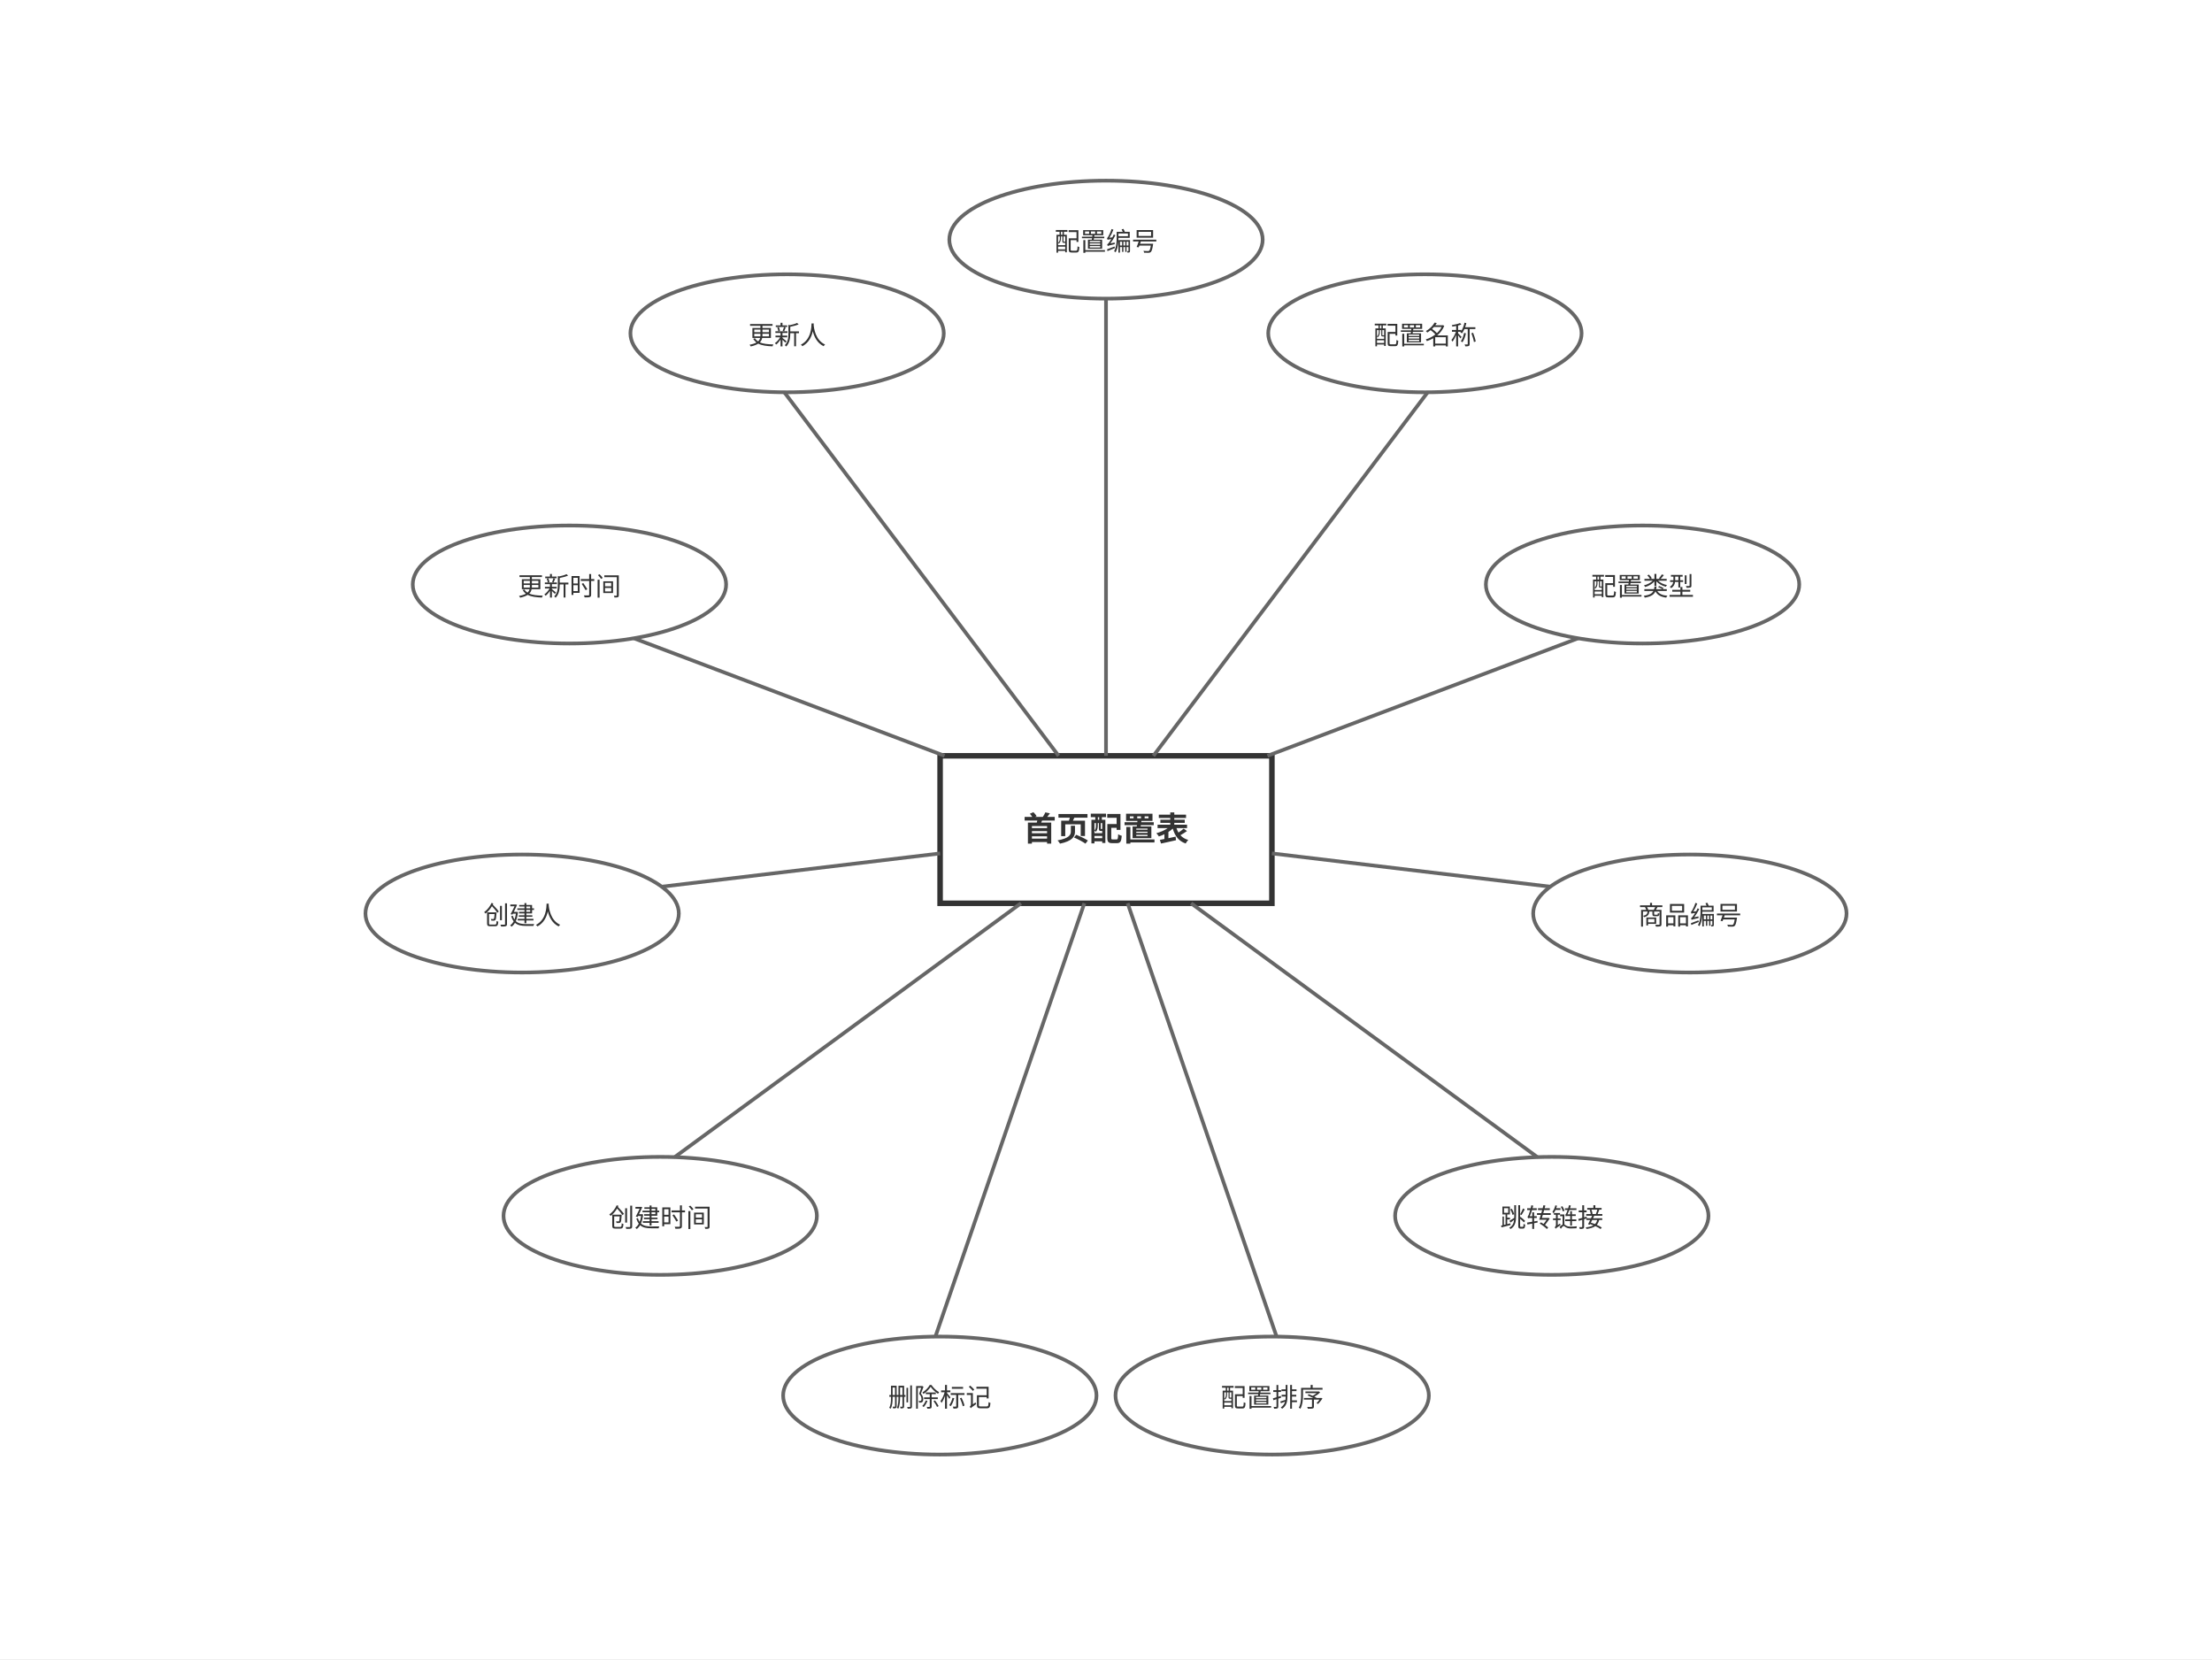
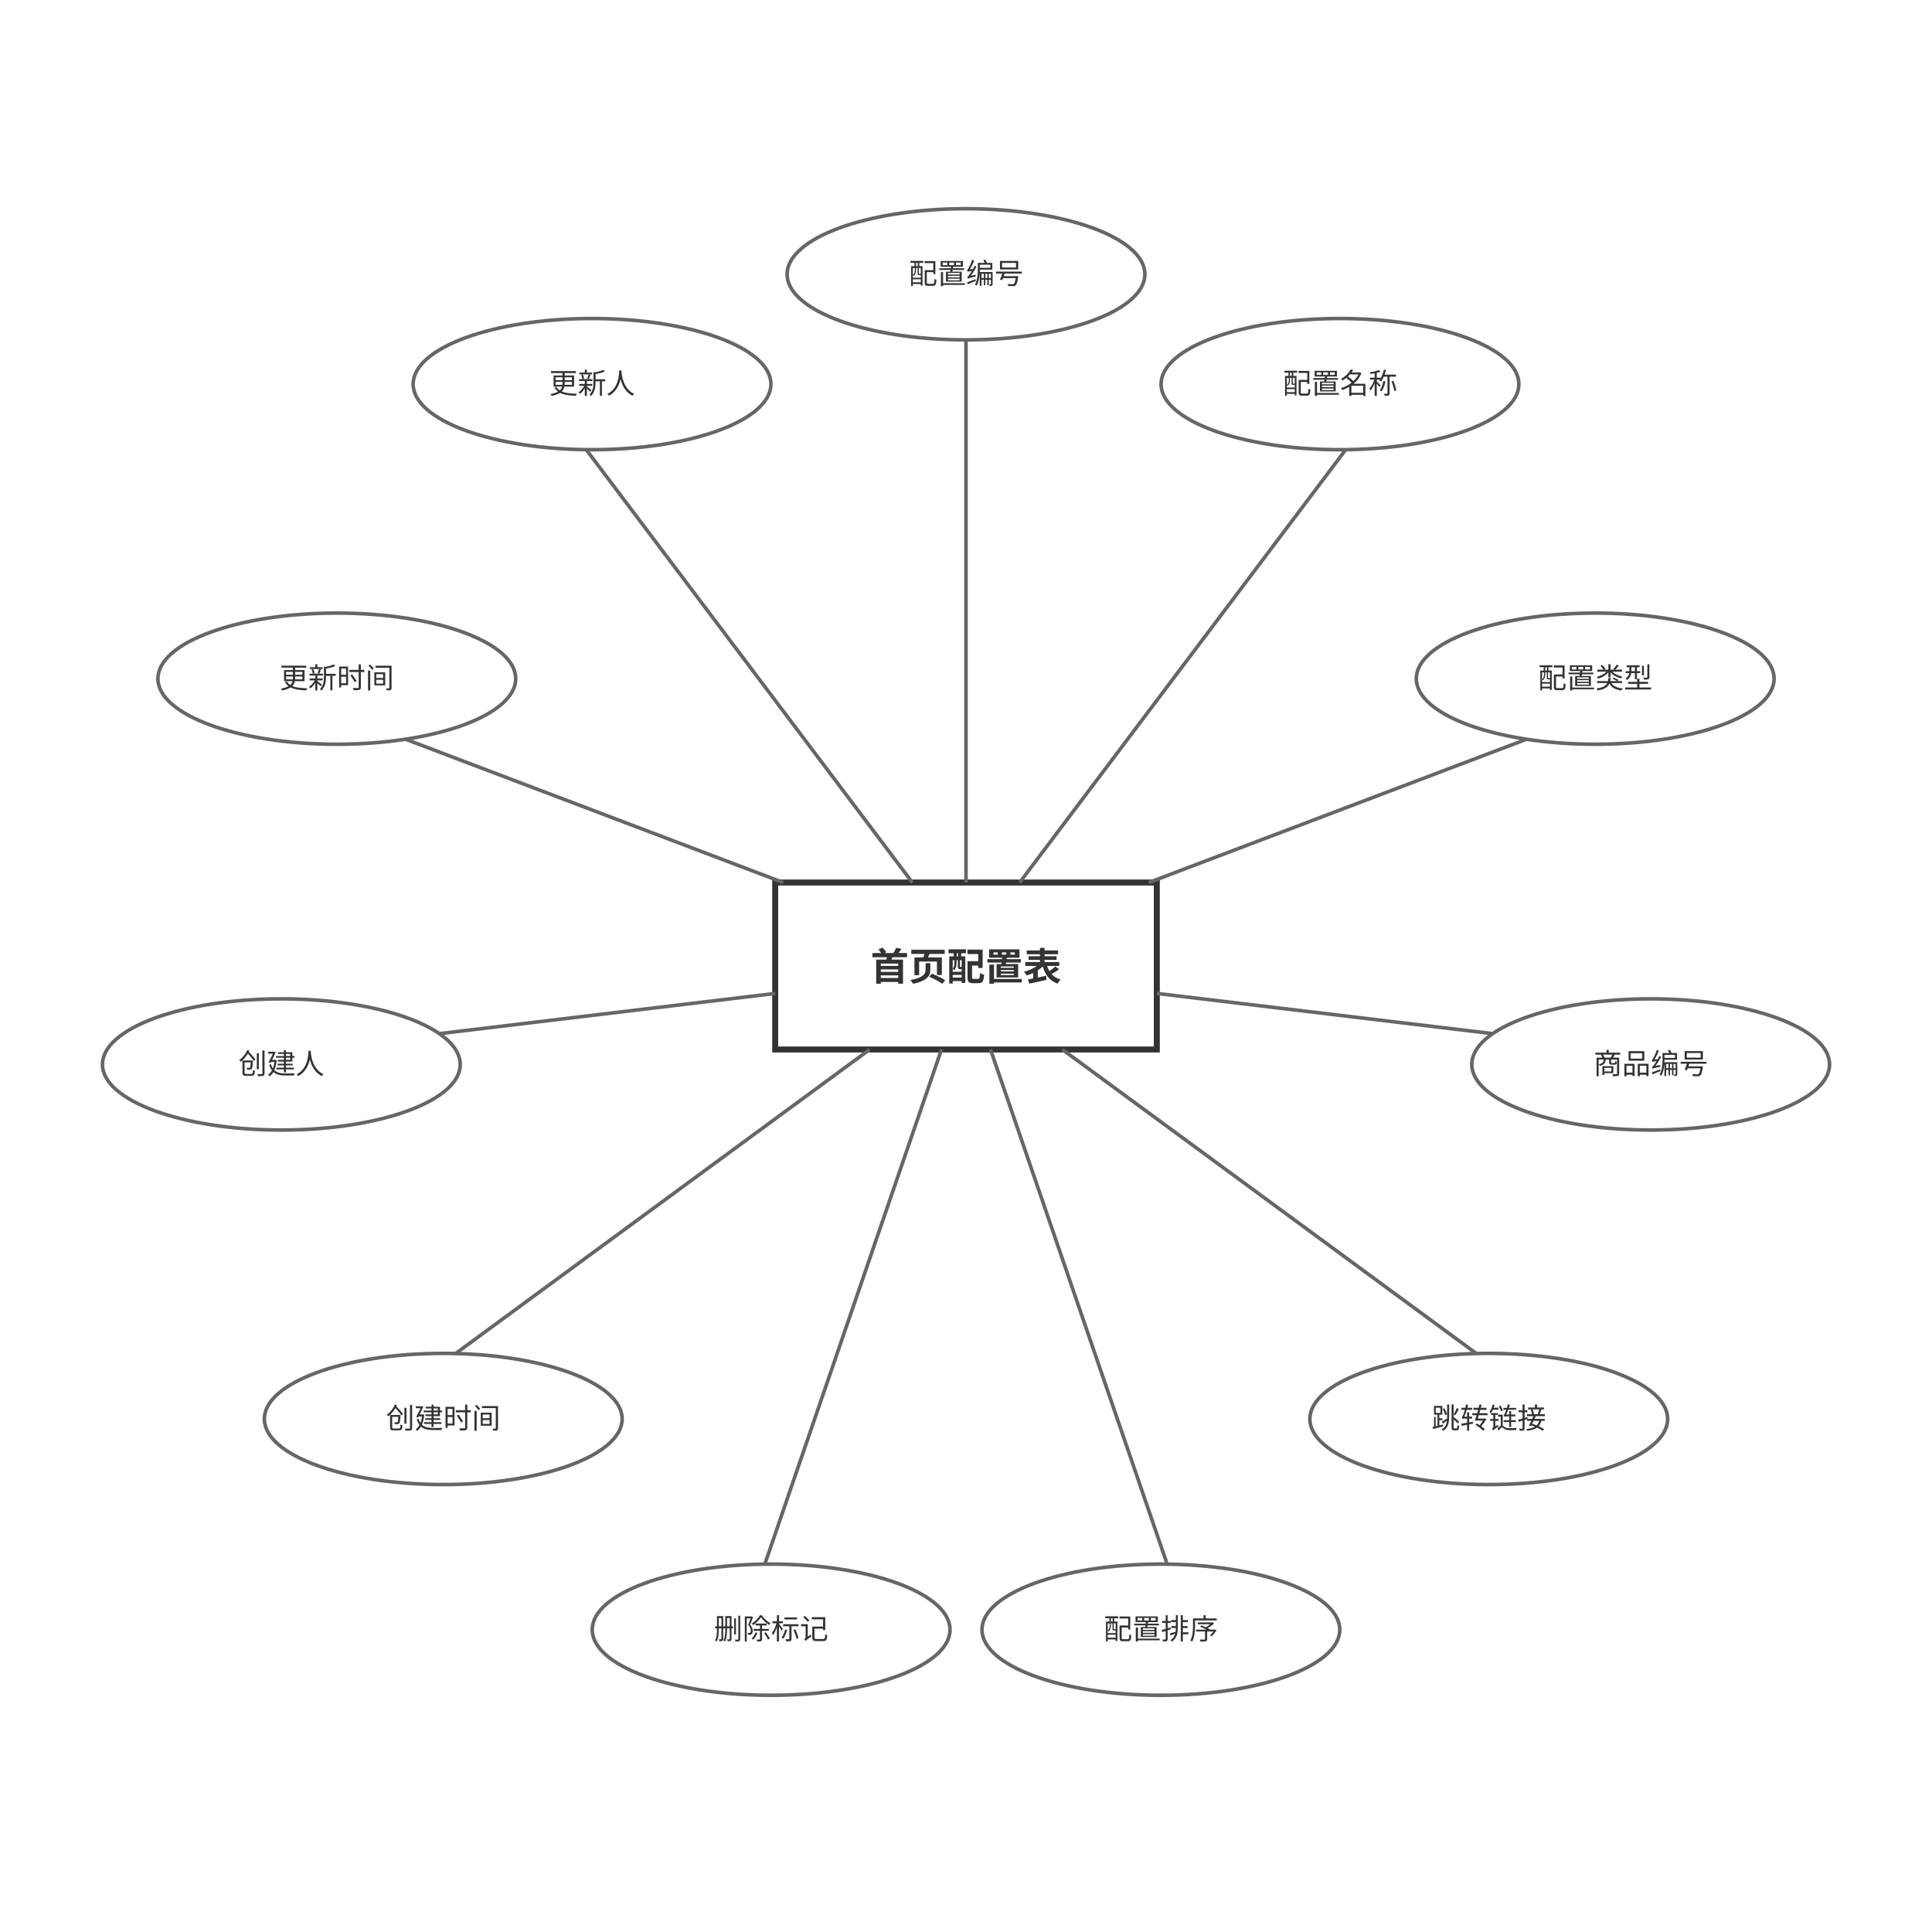
- <svg xmlns="http://www.w3.org/2000/svg" width="1200" height="900" viewBox="0 0 1200 900">
-   <rect width="1200" height="900" fill="#ffffff" />
-   <rect x="510.0" y="410.0" width="180" height="80" fill="#fff" stroke="#333" stroke-width="3" />
-   <text x="600.0" y="456.0" text-anchor="middle" font-family="Microsoft YaHei, SimHei, Arial" font-size="18" font-weight="bold" fill="#333">首页配置表</text>
-   <line x1="600.0" y1="410.0" x2="600.0" y2="98.0" stroke="#666" stroke-width="2" />
-   <ellipse cx="600.0" cy="130.0" rx="85" ry="32" fill="#fff" stroke="#666" stroke-width="2" />
-   <text x="600.0" y="136.0" text-anchor="middle" font-family="Microsoft YaHei, SimHei, Arial" font-size="14" fill="#333">配置编号</text>
-   <line x1="625.706" y1="410.0" x2="818.96" y2="153.879" stroke="#666" stroke-width="2" />
-   <ellipse cx="773.005" cy="180.799" rx="85" ry="32" fill="#fff" stroke="#666" stroke-width="2" />
-   <text x="773.005" y="186.799" text-anchor="middle" font-family="Microsoft YaHei, SimHei, Arial" font-size="14" fill="#333">配置名称</text>
-   <line x1="687.588" y1="410.0" x2="968.401" y2="303.774" stroke="#666" stroke-width="2" />
-   <ellipse cx="891.082" cy="317.067" rx="85" ry="32" fill="#fff" stroke="#666" stroke-width="2" />
-   <text x="891.082" y="323.067" text-anchor="middle" font-family="Microsoft YaHei, SimHei, Arial" font-size="14" fill="#333">配置类型</text>
-   <line x1="690.0" y1="462.94" x2="1000.878" y2="500.095" stroke="#666" stroke-width="2" />
-   <ellipse cx="916.743" cy="495.541" rx="85" ry="32" fill="#fff" stroke="#666" stroke-width="2" />
-   <text x="916.743" y="501.541" text-anchor="middle" font-family="Microsoft YaHei, SimHei, Arial" font-size="14" fill="#333">商品编号</text>
-   <line x1="646.162" y1="490.0" x2="906.079" y2="680.511" stroke="#666" stroke-width="2" />
-   <ellipse cx="841.84" cy="659.555" rx="85" ry="32" fill="#fff" stroke="#666" stroke-width="2" />
-   <text x="841.84" y="665.555" text-anchor="middle" font-family="Microsoft YaHei, SimHei, Arial" font-size="14" fill="#333">跳转链接</text>
-   <line x1="611.745" y1="490.0" x2="714.102" y2="787.742" stroke="#666" stroke-width="2" />
-   <ellipse cx="690.154" cy="757.038" rx="85" ry="32" fill="#fff" stroke="#666" stroke-width="2" />
-   <text x="690.154" y="763.038" text-anchor="middle" font-family="Microsoft YaHei, SimHei, Arial" font-size="14" fill="#333">配置排序</text>
-   <line x1="588.255" y1="490.0" x2="485.898" y2="787.742" stroke="#666" stroke-width="2" />
-   <ellipse cx="509.846" cy="757.038" rx="85" ry="32" fill="#fff" stroke="#666" stroke-width="2" />
-   <text x="509.846" y="763.038" text-anchor="middle" font-family="Microsoft YaHei, SimHei, Arial" font-size="14" fill="#333">删除标记</text>
-   <line x1="553.838" y1="490.0" x2="293.921" y2="680.511" stroke="#666" stroke-width="2" />
-   <ellipse cx="358.16" cy="659.555" rx="85" ry="32" fill="#fff" stroke="#666" stroke-width="2" />
-   <text x="358.16" y="665.555" text-anchor="middle" font-family="Microsoft YaHei, SimHei, Arial" font-size="14" fill="#333">创建时间</text>
-   <line x1="510.0" y1="462.94" x2="199.122" y2="500.095" stroke="#666" stroke-width="2" />
-   <ellipse cx="283.257" cy="495.541" rx="85" ry="32" fill="#fff" stroke="#666" stroke-width="2" />
-   <text x="283.257" y="501.541" text-anchor="middle" font-family="Microsoft YaHei, SimHei, Arial" font-size="14" fill="#333">创建人</text>
-   <line x1="512.412" y1="410.0" x2="231.599" y2="303.774" stroke="#666" stroke-width="2" />
-   <ellipse cx="308.918" cy="317.067" rx="85" ry="32" fill="#fff" stroke="#666" stroke-width="2" />
-   <text x="308.918" y="323.067" text-anchor="middle" font-family="Microsoft YaHei, SimHei, Arial" font-size="14" fill="#333">更新时间</text>
-   <line x1="574.294" y1="410.0" x2="381.04" y2="153.879" stroke="#666" stroke-width="2" />
-   <ellipse cx="426.995" cy="180.799" rx="85" ry="32" fill="#fff" stroke="#666" stroke-width="2" />
-   <text x="426.995" y="186.799" text-anchor="middle" font-family="Microsoft YaHei, SimHei, Arial" font-size="14" fill="#333">更新人</text>
+ <svg xmlns="http://www.w3.org/2000/svg" width="1620" height="1620" viewBox="0 0 1620 1620">
+   <rect width="1620" height="1620" fill="#ffffff" />
+   <rect x="650.0" y="740.0" width="320" height="140" fill="#fff" stroke="#333" stroke-width="5" />
+   <text x="810.0" y="822.0" text-anchor="middle" font-family="Microsoft YaHei, SimHei, Arial" font-size="32" font-weight="bold" fill="#333">首页配置表</text>
+   <line x1="810.0" y1="740.0" x2="810.0" y2="175.0" stroke="#666" stroke-width="3" />
+   <ellipse cx="810.0" cy="230.0" rx="150" ry="55" fill="#fff" stroke="#666" stroke-width="3" />
+   <text x="810.0" y="238.0" text-anchor="middle" font-family="Microsoft YaHei, SimHei, Arial" font-size="24" fill="#333">配置编号</text>
+   <line x1="854.986" y1="740.0" x2="1204.668" y2="275.804" stroke="#666" stroke-width="3" />
+   <ellipse cx="1123.572" cy="322.073" rx="150" ry="55" fill="#fff" stroke="#666" stroke-width="3" />
+   <text x="1123.572" y="330.073" text-anchor="middle" font-family="Microsoft YaHei, SimHei, Arial" font-size="24" fill="#333">配置名称</text>
+   <line x1="963.279" y1="740.0" x2="1474.031" y2="546.211" stroke="#666" stroke-width="3" />
+   <ellipse cx="1337.587" cy="569.059" rx="150" ry="55" fill="#fff" stroke="#666" stroke-width="3" />
+   <text x="1337.587" y="577.059" text-anchor="middle" font-family="Microsoft YaHei, SimHei, Arial" font-size="24" fill="#333">配置类型</text>
+   <line x1="970.0" y1="833.005" x2="1532.57" y2="900.37" stroke="#666" stroke-width="3" />
+   <ellipse cx="1384.096" cy="892.543" rx="150" ry="55" fill="#fff" stroke="#666" stroke-width="3" />
+   <text x="1384.096" y="900.543" text-anchor="middle" font-family="Microsoft YaHei, SimHei, Arial" font-size="24" fill="#333">商品编号</text>
+   <line x1="890.784" y1="880.0" x2="1361.697" y2="1225.837" stroke="#666" stroke-width="3" />
+   <ellipse cx="1248.335" cy="1189.819" rx="150" ry="55" fill="#fff" stroke="#666" stroke-width="3" />
+   <text x="1248.335" y="1197.819" text-anchor="middle" font-family="Microsoft YaHei, SimHei, Arial" font-size="24" fill="#333">跳转链接</text>
+   <line x1="830.554" y1="880.0" x2="1015.665" y2="1419.278" stroke="#666" stroke-width="3" />
+   <ellipse cx="973.405" cy="1366.506" rx="150" ry="55" fill="#fff" stroke="#666" stroke-width="3" />
+   <text x="973.405" y="1374.506" text-anchor="middle" font-family="Microsoft YaHei, SimHei, Arial" font-size="24" fill="#333">配置排序</text>
+   <line x1="789.446" y1="880.0" x2="604.335" y2="1419.278" stroke="#666" stroke-width="3" />
+   <ellipse cx="646.595" cy="1366.506" rx="150" ry="55" fill="#fff" stroke="#666" stroke-width="3" />
+   <text x="646.595" y="1374.506" text-anchor="middle" font-family="Microsoft YaHei, SimHei, Arial" font-size="24" fill="#333">删除标记</text>
+   <line x1="729.216" y1="880.0" x2="258.303" y2="1225.837" stroke="#666" stroke-width="3" />
+   <ellipse cx="371.665" cy="1189.819" rx="150" ry="55" fill="#fff" stroke="#666" stroke-width="3" />
+   <text x="371.665" y="1197.819" text-anchor="middle" font-family="Microsoft YaHei, SimHei, Arial" font-size="24" fill="#333">创建时间</text>
+   <line x1="650.0" y1="833.005" x2="87.43" y2="900.37" stroke="#666" stroke-width="3" />
+   <ellipse cx="235.904" cy="892.543" rx="150" ry="55" fill="#fff" stroke="#666" stroke-width="3" />
+   <text x="235.904" y="900.543" text-anchor="middle" font-family="Microsoft YaHei, SimHei, Arial" font-size="24" fill="#333">创建人</text>
+   <line x1="656.721" y1="740.0" x2="145.969" y2="546.211" stroke="#666" stroke-width="3" />
+   <ellipse cx="282.413" cy="569.059" rx="150" ry="55" fill="#fff" stroke="#666" stroke-width="3" />
+   <text x="282.413" y="577.059" text-anchor="middle" font-family="Microsoft YaHei, SimHei, Arial" font-size="24" fill="#333">更新时间</text>
+   <line x1="765.014" y1="740.0" x2="415.332" y2="275.804" stroke="#666" stroke-width="3" />
+   <ellipse cx="496.428" cy="322.073" rx="150" ry="55" fill="#fff" stroke="#666" stroke-width="3" />
+   <text x="496.428" y="330.073" text-anchor="middle" font-family="Microsoft YaHei, SimHei, Arial" font-size="24" fill="#333">更新人</text>
</svg>
